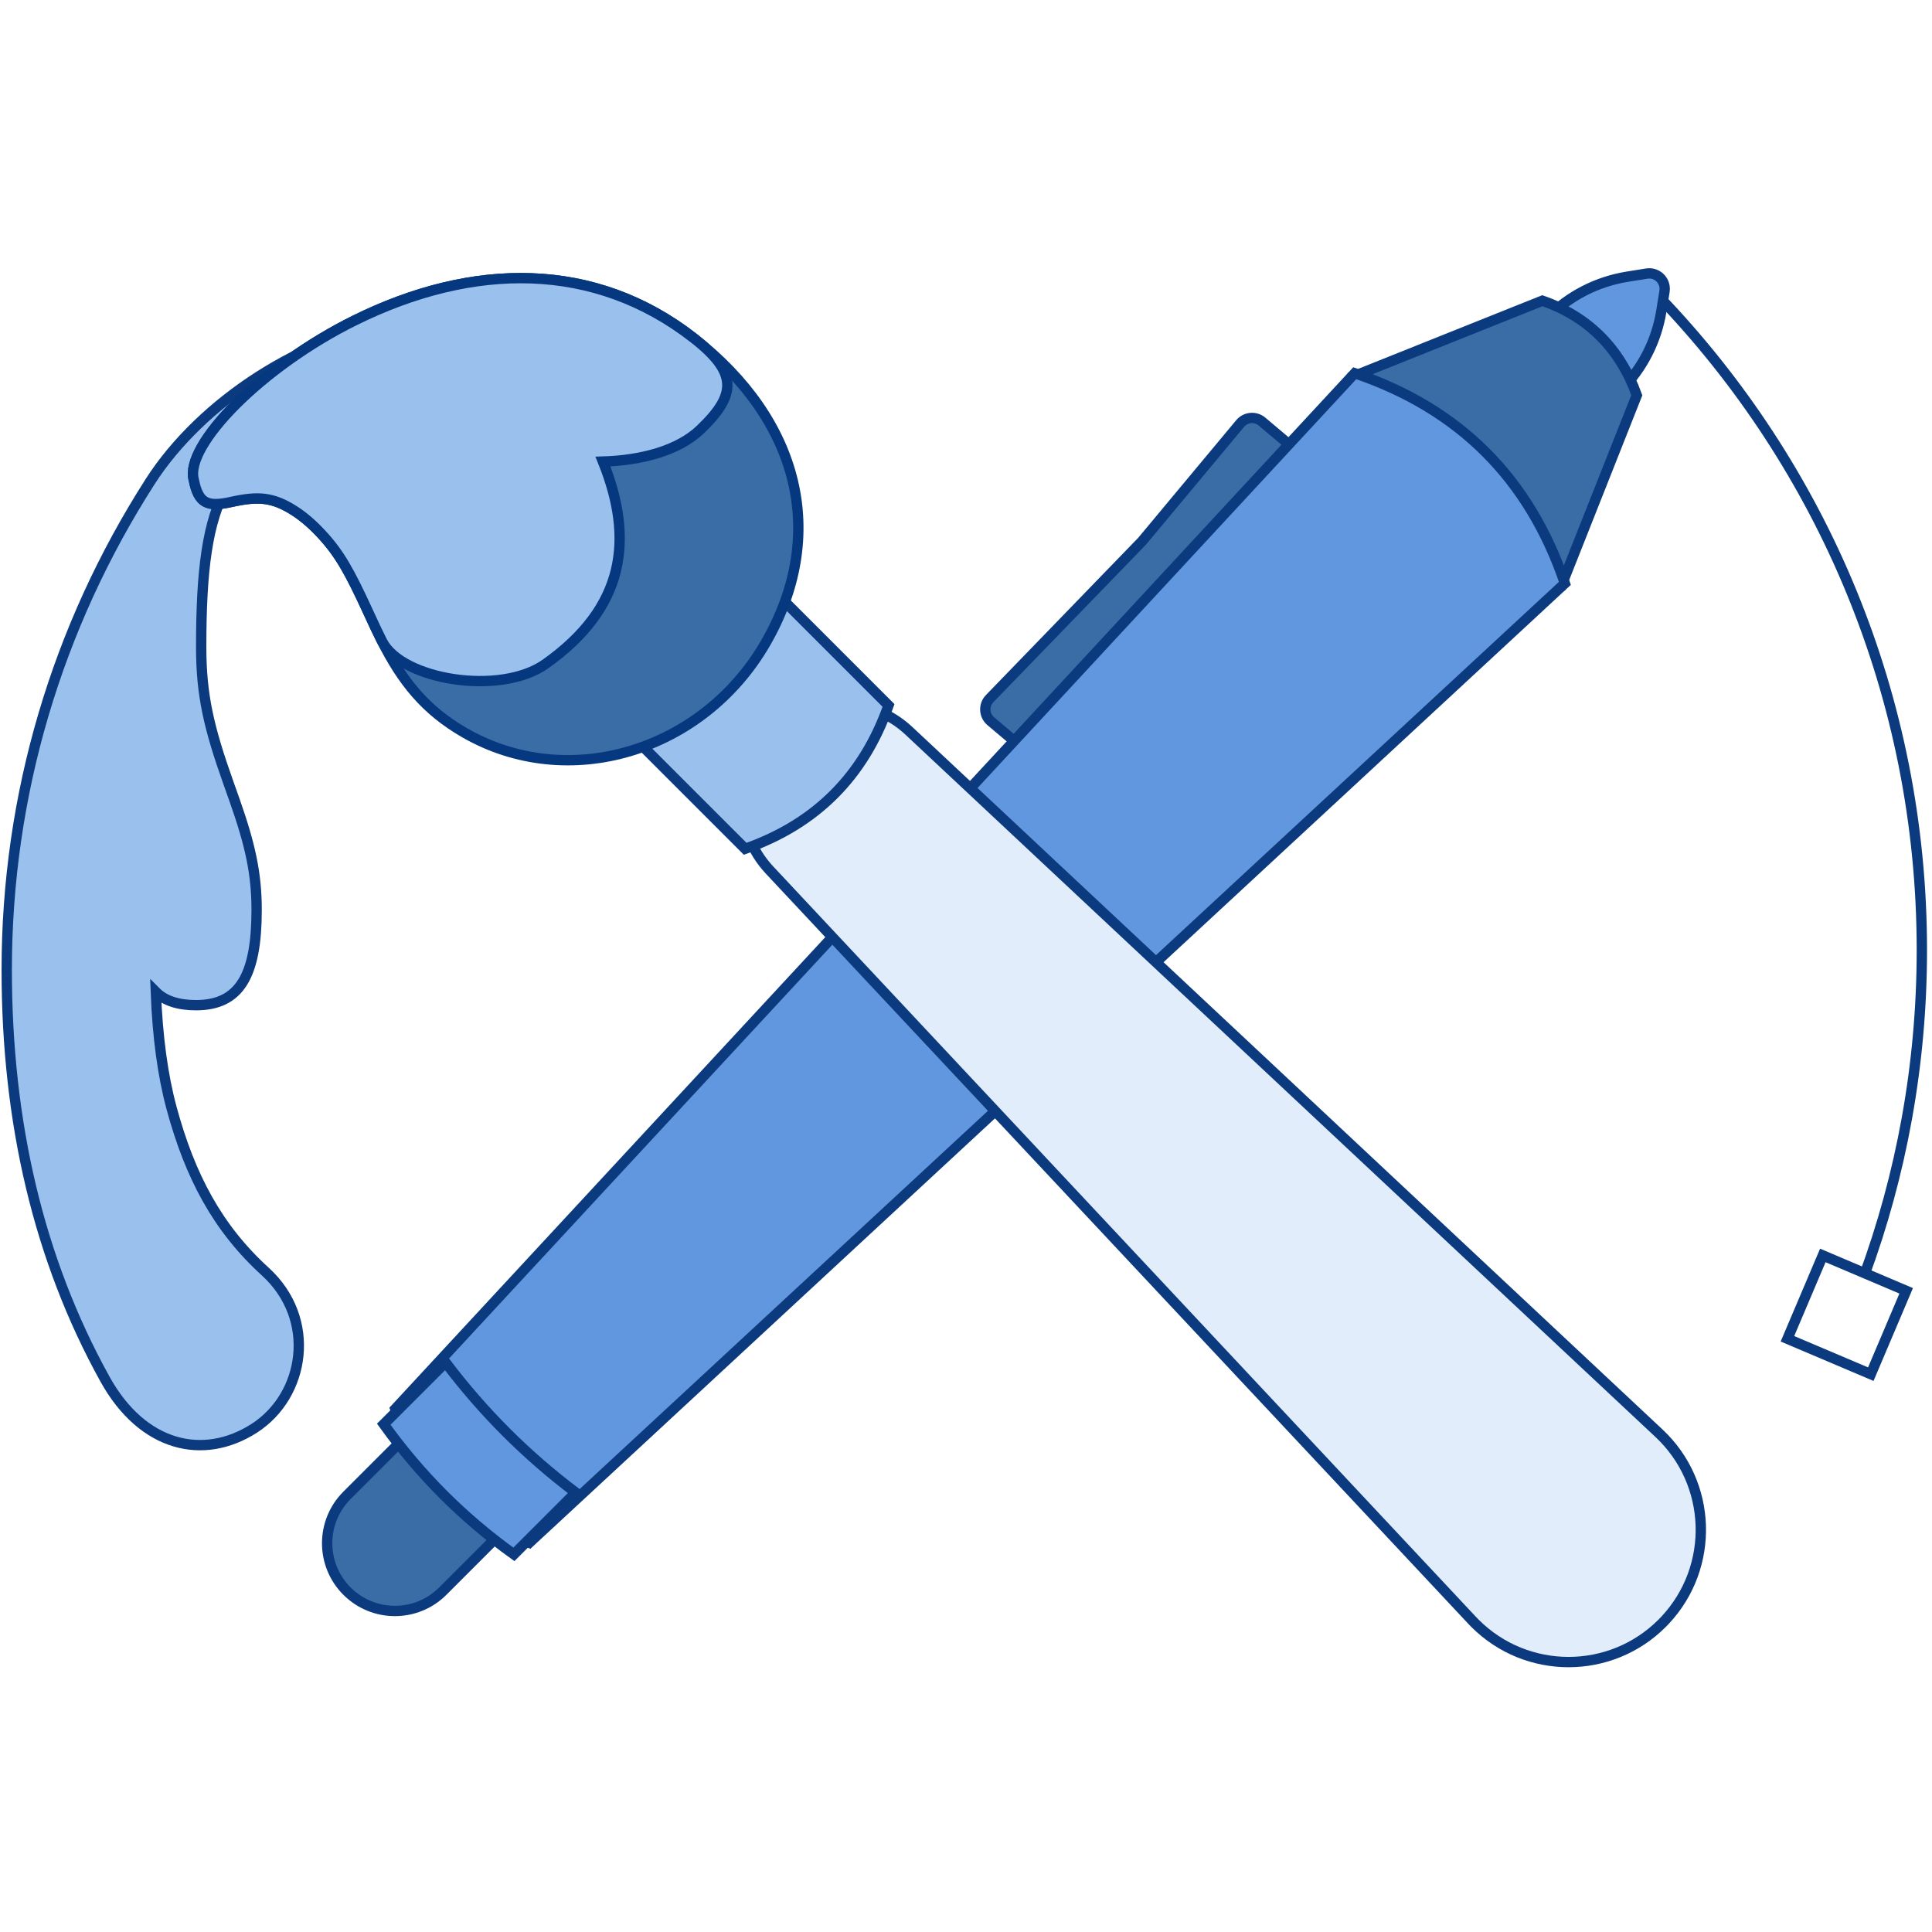
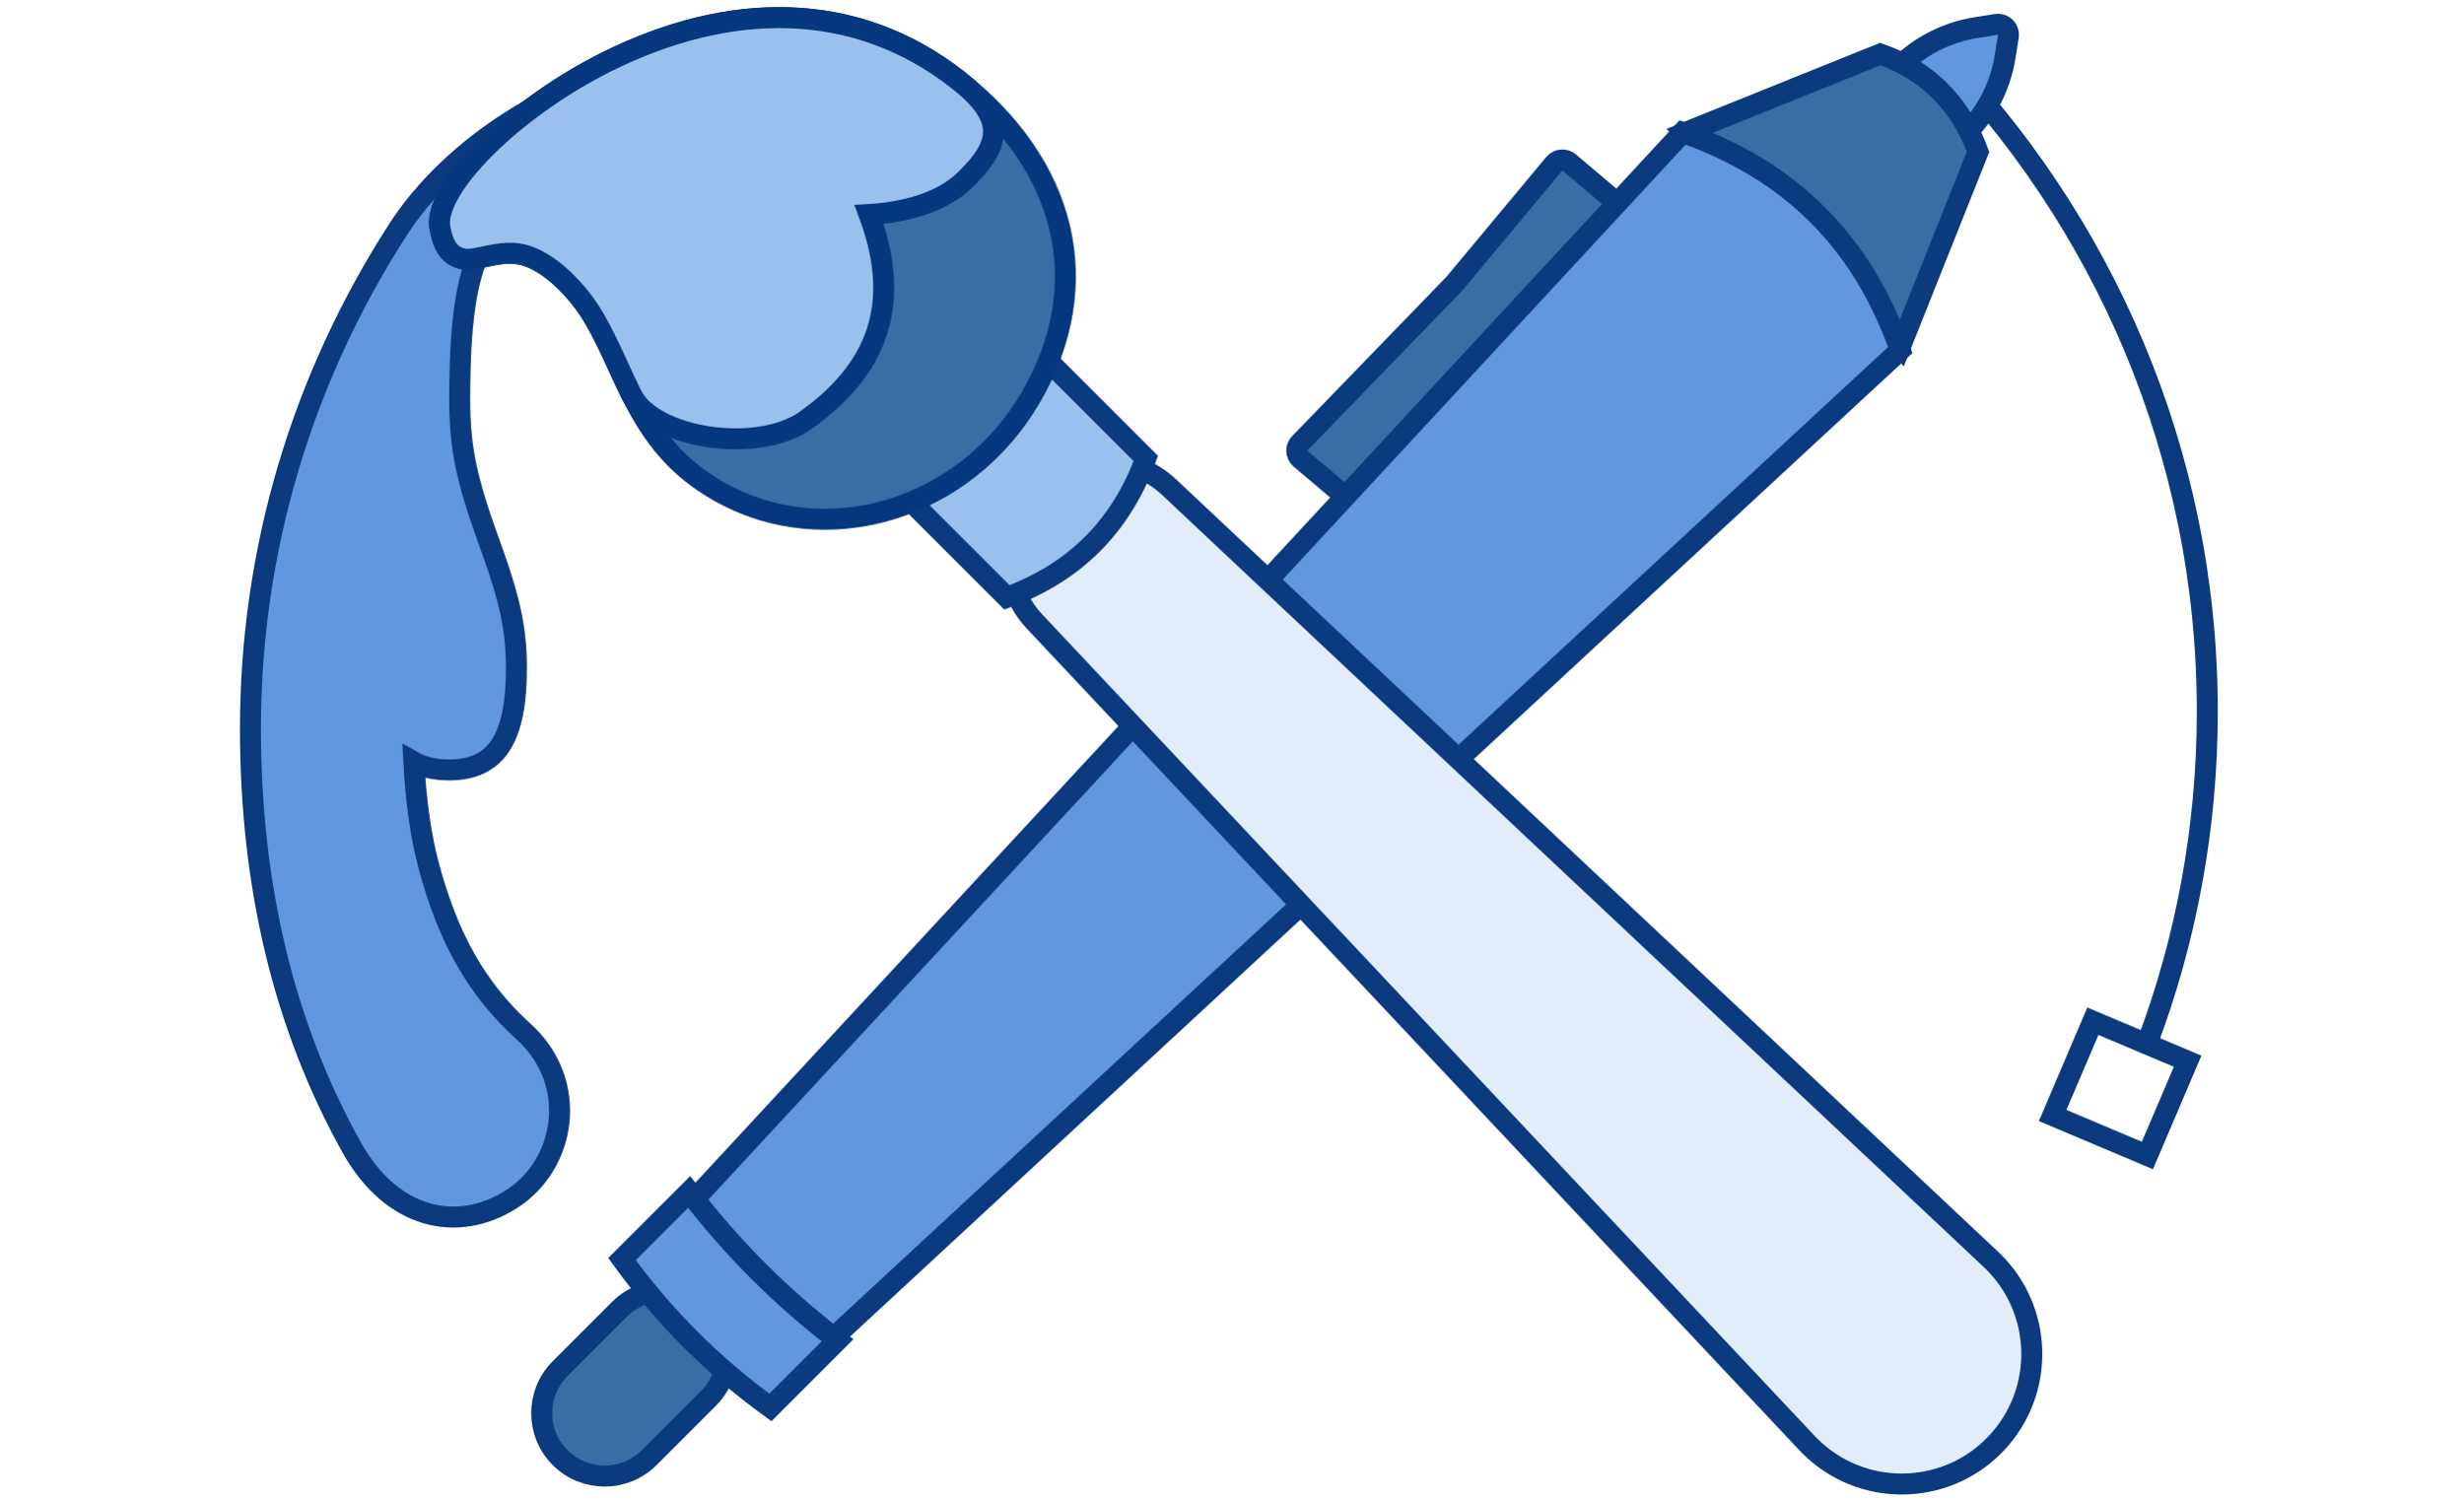
- <svg xmlns="http://www.w3.org/2000/svg" width="140px" height="140px" viewBox="0 0 187 136" version="1.1">
+ <svg xmlns="http://www.w3.org/2000/svg" width="261px" height="159px" viewBox="0 0 189 143" version="1.1">
  <g id="Welcome" stroke="none" stroke-width="1" fill="none" fill-rule="evenodd">
-     <g id="About-me" transform="translate(-218, -597)">
-       <g id="Group" transform="translate(0, 119)">
-         <g id="digital-drawing-and-painting" transform="translate(129.585, 439)">
-           <g id="Icon_AboutMe_drawing" transform="translate(72.97998, 0.149375)">
-             <path d="M30.517,109.356 C30.683,113.713 31.192,117.461 32.041,120.598 C33.832,127.21 36.489,132.215 41.111,136.427 C46.155,141.023 44.953,148.44 40.044,151.595 C35.116,154.762 29.23,153.392 25.601,146.845 C19.181,135.258 16.086,121.991 16.086,107.214 C16.086,90.295 20.938,74.061 29.969,59.963 C34.922,52.229 44.929,45.744 53.985,44.596 C58.385,44.039 60.429,44.279 60.748,45.555 C60.981,46.486 60.52,47.121 58.434,49.417 C58.285,49.581 58.171,49.707 58.062,49.829 C56.726,51.324 56.194,52.214 56.374,52.721 C56.429,52.873 56.451,52.934 56.463,52.97 C56.478,53.012 56.478,53.012 56.494,53.072 C56.508,53.114 56.508,53.114 56.493,53.314 C55.967,53.778 55.967,53.778 55.685,53.579 C55.607,53.514 55.369,53.142 55.394,53.179 C55.07,52.704 54.684,52.277 54.199,51.937 C52.669,50.862 50.742,51.06 48.236,53.264 L48.056,53.366 C37.203,56.781 34.908,61.279 34.908,75.972 C34.908,80.623 35.638,83.773 37.562,89.177 C37.621,89.342 37.826,89.917 37.863,90.023 C37.982,90.355 38.074,90.615 38.162,90.867 C39.649,95.103 40.274,97.884 40.274,101.434 C40.274,107.784 38.621,110.643 34.408,110.643 C32.676,110.643 31.366,110.211 30.517,109.356 Z" id="Path" stroke="#0B3A7E" fill="#9AC0EE" />
-             <path d="M236.169,82.397 C226.312,78.756 215.653,76.767 204.531,76.767 C179.978,76.767 157.689,86.458 141.281,102.224" id="Path" stroke="#0B3A7E" transform="translate(188.7248, 89.49551) rotate(-270) translate(-188.7248, -89.49551) " />
-             <g id="Group-10" transform="translate(0.07271, 0)">
-               <g id="Group-9" transform="translate(111.452, 101.1681) scale(-1, -1) rotate(-315) translate(-111.452, -101.1681) translate(93.95201, 9.668065)" stroke="#0B3A7E">
-                 <path d="M9.907,181.667 L19.882,181.667 L19.882,177.759 C19.882,174.82 18.955,171.957 17.233,169.576 L16.11,168.023 C16.017,167.894 15.903,167.78 15.774,167.687 C15.103,167.201 14.165,167.352 13.679,168.023 L12.556,169.576 C10.834,171.957 9.907,174.82 9.907,177.759 L9.907,181.667 Z" id="Polygon" fill="#6097DF" transform="translate(14.8948, 173.8284) rotate(-180) translate(-14.8948, -173.8284) " />
-                 <path d="M26.221,143.685 L32.31,143.171 C33.136,143.101 33.749,142.375 33.679,141.55 C33.679,141.545 33.679,141.545 33.678,141.54 L32.335,126.781 L31.994,105.571 C31.981,104.743 31.298,104.082 30.47,104.096 C30.436,104.096 30.402,104.098 30.368,104.101 L22.733,104.745 C20.807,104.908 19.377,106.601 19.54,108.527 C19.541,108.538 19.541,108.538 19.542,108.549 L22.441,140.513 C22.614,142.43 24.303,143.846 26.221,143.685 Z" id="Rectangle" fill="#3A6CA6" />
-                 <path d="M14.895,0.5 C11.274,0.5 8.339,3.435 8.339,7.055 L8.339,15.718 C8.339,19.339 11.274,22.274 14.895,22.274 C18.515,22.274 21.45,19.339 21.45,15.718 L21.45,7.055 C21.45,3.435 18.515,0.5 14.895,0.5 Z" id="Rectangle" fill="#3A6CA6" />
-                 <path d="M0.761,152.816 L8.467,170.627 C10.646,171.654 12.818,172.165 14.987,172.165 C17.153,172.165 19.29,171.655 21.401,170.63 L29.031,152.816 L0.761,152.816 Z" id="Rectangle" fill="#3A6CA6" />
-                 <path d="M5.729,16.282 L0.512,152.827 C5.313,155.199 10.106,156.383 14.895,156.383 C19.684,156.383 24.477,155.199 29.278,152.827 L24.061,16.282 C21.106,14.973 18.052,14.319 14.895,14.319 C11.738,14.319 8.684,14.973 5.729,16.282 Z" id="Rectangle" fill="#6097DF" />
-                 <path d="M5.988,14.44 L5.988,22.898 C8.956,22.482 11.926,22.274 14.895,22.274 C17.864,22.274 20.833,22.482 23.802,22.898 L23.802,14.44 C20.833,13.95 17.864,13.705 14.895,13.705 C11.926,13.705 8.957,13.95 5.988,14.44 Z" id="Rectangle" fill="#6097DF" />
-               </g>
-               <g id="paint-brush" transform="translate(102.9258, 103.1695) rotate(-45) translate(-102.9258, -103.1695) translate(57.92578, 3.169453)">
-                 <path d="M49.249,77.554 C44.103,77.554 39.885,81.636 39.716,86.779 L36.451,186.205 C36.447,186.345 36.444,186.485 36.444,186.625 C36.444,193.697 42.177,199.43 49.249,199.43 C49.389,199.43 49.529,199.427 49.669,199.423 C56.737,199.191 62.278,193.273 62.046,186.205 L58.782,86.779 C58.613,81.636 54.395,77.554 49.249,77.554 Z" id="Rectangle" stroke="#0B3A7E" fill="#E1EDFB" />
-                 <path d="M39.502,69.228 L39.502,83.665 C42.778,85.234 46.047,86.017 49.313,86.017 C52.578,86.017 55.847,85.234 59.124,83.665 L59.124,69.24 C55.892,70.736 52.653,71.485 49.41,71.485 C46.159,71.485 42.855,70.732 39.502,69.228 Z" id="Rectangle" stroke="#0B3A7E" fill="#9AC0EE" />
-                 <g id="Group-11" transform="translate(45.16501, 45.25373) rotate(-195) translate(-45.16501, -45.25373) translate(8.665015, 8.75373)" stroke="#063880">
-                   <path d="M53.856,57.852 C45.336,66.375 33.951,66.629 23.521,58.741 C13.862,51.437 10.894,40.065 13.409,27.508 C15.375,17.69 20.802,8.474 24.272,8.475 C26.625,8.317 27.182,9.071 27.285,11.399 C27.403,14.059 27.838,15.416 29.705,17.119 C30.463,17.809 31.423,18.466 32.611,19.09 C34.83,20.254 36.717,20.738 40.98,21.466 C42.484,21.722 43.1,21.833 43.914,22 C48.46,22.934 51.664,24.413 54.7,27.451 C62.858,35.612 62.473,49.23 53.856,57.852 Z" id="Oval" fill="#3A6CA6" transform="translate(36.57698, 36.45788) scale(1, -1) rotate(45) translate(-36.57698, -36.45788) " />
-                   <path d="M35.553,53.776 C36.391,57.325 36.436,61.061 35.004,63.678 C32.664,67.953 30.635,68.647 26.25,65.33 C16.592,58.025 13.623,46.653 16.138,34.096 C18.104,24.279 23.531,15.063 27.001,15.064 C29.354,14.905 29.911,15.66 30.014,17.988 C30.132,20.648 30.567,22.004 32.435,23.707 C33.192,24.397 34.152,25.055 35.34,25.678 C37.559,26.842 39.446,27.326 43.71,28.054 C45.213,28.311 45.829,28.421 46.643,28.588 C46.741,28.609 46.741,28.609 46.84,28.629 C50.941,29.492 54.9,38.302 53.034,43.342 C49.752,52.204 43.612,54.745 35.553,53.776 Z" id="Oval" fill="#9AC0EE" transform="translate(34.41752, 41.21183) scale(1, -1) rotate(45) translate(-34.41752, -41.21183) " />
-                 </g>
+     <g id="About-me" transform="translate(-225, -584)" stroke-width="2">
+       <g id="digital-drawing-and-painting" transform="translate(130.585, 545)">
+         <g id="Icon_AboutMe_drawing" transform="translate(78.47998, 0.149375)">
+           <path d="M32.506,111.494 C32.71,115.373 33.201,118.738 33.976,121.584 C35.755,128.118 38.386,133.047 42.961,137.192 C48.299,142.028 47.025,149.843 41.821,153.169 C36.622,156.491 30.374,155.045 26.579,148.236 C20.071,136.559 16.935,123.193 16.935,108.317 C16.935,91.282 21.849,74.937 30.993,60.742 C36.06,52.878 46.264,46.303 55.53,45.135 C60.251,44.54 62.462,44.799 62.882,46.468 C63.184,47.667 62.745,48.269 60.436,50.794 C60.286,50.958 60.173,51.083 60.064,51.204 C58.864,52.539 58.376,53.351 58.464,53.594 C58.518,53.745 58.541,53.809 58.555,53.85 C58.573,53.9 58.573,53.9 58.601,54.003 C58.628,54.079 58.628,54.079 58.598,54.478 C58.412,54.974 58.412,54.974 57.608,55.239 C57.116,55.124 57.116,55.124 56.989,55.01 C56.839,54.887 56.493,54.349 56.601,54.506 C56.306,54.076 55.956,53.691 55.524,53.389 C54.177,52.45 52.487,52.623 50.128,54.685 L49.969,54.823 L49.768,54.886 C39.085,58.229 36.879,62.527 36.879,77.041 C36.879,81.627 37.603,84.731 39.522,90.091 C39.581,90.256 39.788,90.832 39.826,90.938 C39.945,91.271 40.038,91.532 40.128,91.785 C41.642,96.074 42.283,98.909 42.283,102.531 C42.283,109.128 40.466,112.249 35.879,112.249 C34.524,112.249 33.389,111.995 32.506,111.494 Z M56.601,54.506 C56.601,54.506 56.601,54.506 56.601,54.506 C56.601,54.506 56.601,54.506 56.601,54.506 Z" id="Path" stroke="#0B3A7E" fill="#6097DF" />
+           <path d="M237.935,83.601 C228.066,79.882 217.395,77.851 206.26,77.851 C181.678,77.851 159.363,87.749 142.935,103.851" id="Path" stroke="#0B3A7E" transform="translate(190.435, 90.85062) rotate(-270) translate(-190.435, -90.85062) " />
+           <g id="Group-10" transform="translate(0.935016, 0.850625)">
+             <g id="Group-9" transform="translate(113.1034, 106.4708) scale(-1, -1) rotate(-315) translate(-113.1034, -106.4708) translate(93.10336, 7.470775)" stroke="#0B3A7E">
+               <path d="M12.453,196.582 L21.481,196.582 L21.481,193.181 C21.481,190.344 20.583,187.58 18.915,185.285 L17.776,183.718 C17.714,183.633 17.64,183.558 17.555,183.497 C17.108,183.172 16.483,183.271 16.158,183.718 L15.019,185.285 C13.351,187.58 12.453,190.344 12.453,193.181 L12.453,196.582 Z" id="Polygon" fill="#6097DF" transform="translate(16.96711, 189.2426) rotate(-180) translate(-16.96711, -189.2426) " />
+               <path d="M31.113,157.188 L37.262,156.672 C37.813,156.625 38.221,156.142 38.175,155.592 C38.175,155.588 38.175,155.588 38.174,155.584 L36.823,140.789 L36.48,119.579 C36.471,119.026 36.016,118.586 35.464,118.595 C35.442,118.595 35.419,118.596 35.397,118.598 L27.697,119.245 C26.046,119.384 24.82,120.834 24.959,122.485 C24.96,122.496 24.96,122.496 24.961,122.507 L27.874,154.471 C28.023,156.113 29.47,157.326 31.113,157.188 Z" id="Rectangle" fill="#3A6CA6" />
+               <path d="M17.948,1.36 C14.634,1.36 11.948,4.047 11.948,7.36 L11.948,15.36 C11.948,18.674 14.634,21.36 17.948,21.36 C21.261,21.36 23.948,18.674 23.948,15.36 L23.948,7.36 C23.948,4.047 21.261,1.36 17.948,1.36 Z" id="Rectangle" fill="#3A6CA6" />
+               <path d="M2.485,166.491 L10.419,184.946 C12.646,185.978 14.859,186.491 17.066,186.491 C19.268,186.491 21.442,185.98 23.597,184.953 L31.455,166.491 L2.485,166.491 Z" id="Rectangle" fill="#3A6CA6" />
+               <path d="M7.772,23.784 L2.299,166.338 C7.201,168.704 12.088,169.883 16.967,169.883 C21.847,169.883 26.733,168.704 31.636,166.338 L26.163,23.784 C23.194,22.516 20.131,21.883 16.967,21.883 C13.803,21.883 10.741,22.516 7.772,23.784 Z" id="Rectangle" fill="#6097DF" />
+               <path d="M7.162,18.914 L7.162,27.965 C10.495,27.52 13.828,27.297 17.162,27.297 C20.495,27.297 23.829,27.52 27.162,27.965 L27.162,18.914 C23.828,18.383 20.494,18.117 17.162,18.117 C13.829,18.117 10.495,18.383 7.162,18.914 Z" id="Rectangle" fill="#6097DF" />
+             </g>
+             <g id="paint-brush" transform="translate(106.8065, 106.1523) rotate(-45) translate(-106.8065, -106.1523) translate(61.30649, 1.652345)">
+               <path d="M49.488,78.054 C44.589,78.054 40.576,81.945 40.424,86.842 L37.1,194.277 C37.096,194.405 37.094,194.532 37.094,194.66 C37.094,201.505 42.643,207.054 49.488,207.054 C49.616,207.054 49.743,207.052 49.871,207.048 C56.713,206.837 62.088,201.119 61.876,194.277 L58.551,86.842 C58.4,81.945 54.387,78.054 49.488,78.054 Z" id="Rectangle" stroke="#0B3A7E" fill="#E1EDFB" />
+               <path d="M40.191,69.987 L40.191,83.346 C43.323,84.796 46.441,85.517 49.552,85.517 C52.664,85.517 55.782,84.796 58.914,83.346 L58.914,70.008 C55.835,71.324 52.745,71.985 49.65,71.985 C46.538,71.985 43.384,71.317 40.191,69.987 Z" id="Rectangle" stroke="#0B3A7E" fill="#9AC0EE" />
+               <g id="Group-11" transform="translate(45.55541, 45.20787) rotate(-195) translate(-45.55541, -45.20787) translate(9.05541, 8.707871)" stroke="#063880">
+                 <path d="M54.371,58.199 C45.627,66.946 33.935,67.236 23.307,59.209 C13.469,51.779 10.471,40.191 13.057,27.425 C15.095,17.362 20.664,7.931 24.444,7.924 C25.869,7.824 26.832,8.101 27.414,8.892 C27.852,9.487 27.937,10.007 27.993,11.33 C28.099,13.845 28.483,15.073 30.18,16.648 C30.913,17.328 31.858,17.979 33.044,18.599 C35.204,19.729 37.058,20.2 41.28,20.911 C42.761,21.16 43.368,21.268 44.174,21.43 C48.855,22.374 52.16,23.887 55.289,27.017 C63.647,35.379 63.219,49.347 54.371,58.199 Z" id="Oval" fill="#3A6CA6" transform="translate(36.74238, 36.45365) scale(1, -1) rotate(45) translate(-36.74238, -36.45365) " />
+                 <path d="M36.319,54.351 C37.026,57.807 36.97,61.359 35.546,63.951 C33.057,68.486 30.687,69.301 26.03,65.784 C16.192,58.354 13.194,46.766 15.78,34 C17.819,23.937 23.387,14.506 27.168,14.499 C28.593,14.4 29.555,14.676 30.137,15.467 C30.575,16.063 30.661,16.582 30.716,17.905 C30.822,20.421 31.207,21.648 32.904,23.223 C33.636,23.903 34.581,24.554 35.768,25.175 C37.928,26.304 39.781,26.775 44.003,27.486 C45.485,27.736 46.092,27.843 46.898,28.005 C47.028,28.032 47.028,28.032 47.158,28.059 C51.589,28.98 55.683,38.131 53.699,43.456 C50.389,52.345 44.264,55.1 36.319,54.351 Z" id="Oval" fill="#9AC0EE" transform="translate(34.57538, 41.20291) scale(1, -1) rotate(45) translate(-34.57538, -41.20291) " />
              </g>
            </g>
-             <path d="M189.807,136.229 L189.807,144.993 L198.571,144.993 L198.571,136.229 L189.807,136.229 Z" id="Rectangle" stroke="#0B3A7E" transform="translate(194.1888, 140.6113) rotate(23) translate(-194.1888, -140.6113) " />
          </g>
+           <polygon id="Rectangle" stroke="#0B3A7E" transform="translate(195.1269, 142.6113) rotate(23) translate(-195.1269, -142.6113) " points="190.234 137.734 200.037 137.717 200.02 147.488 190.217 147.505" />
        </g>
      </g>
    </g>
  </g>
</svg>
